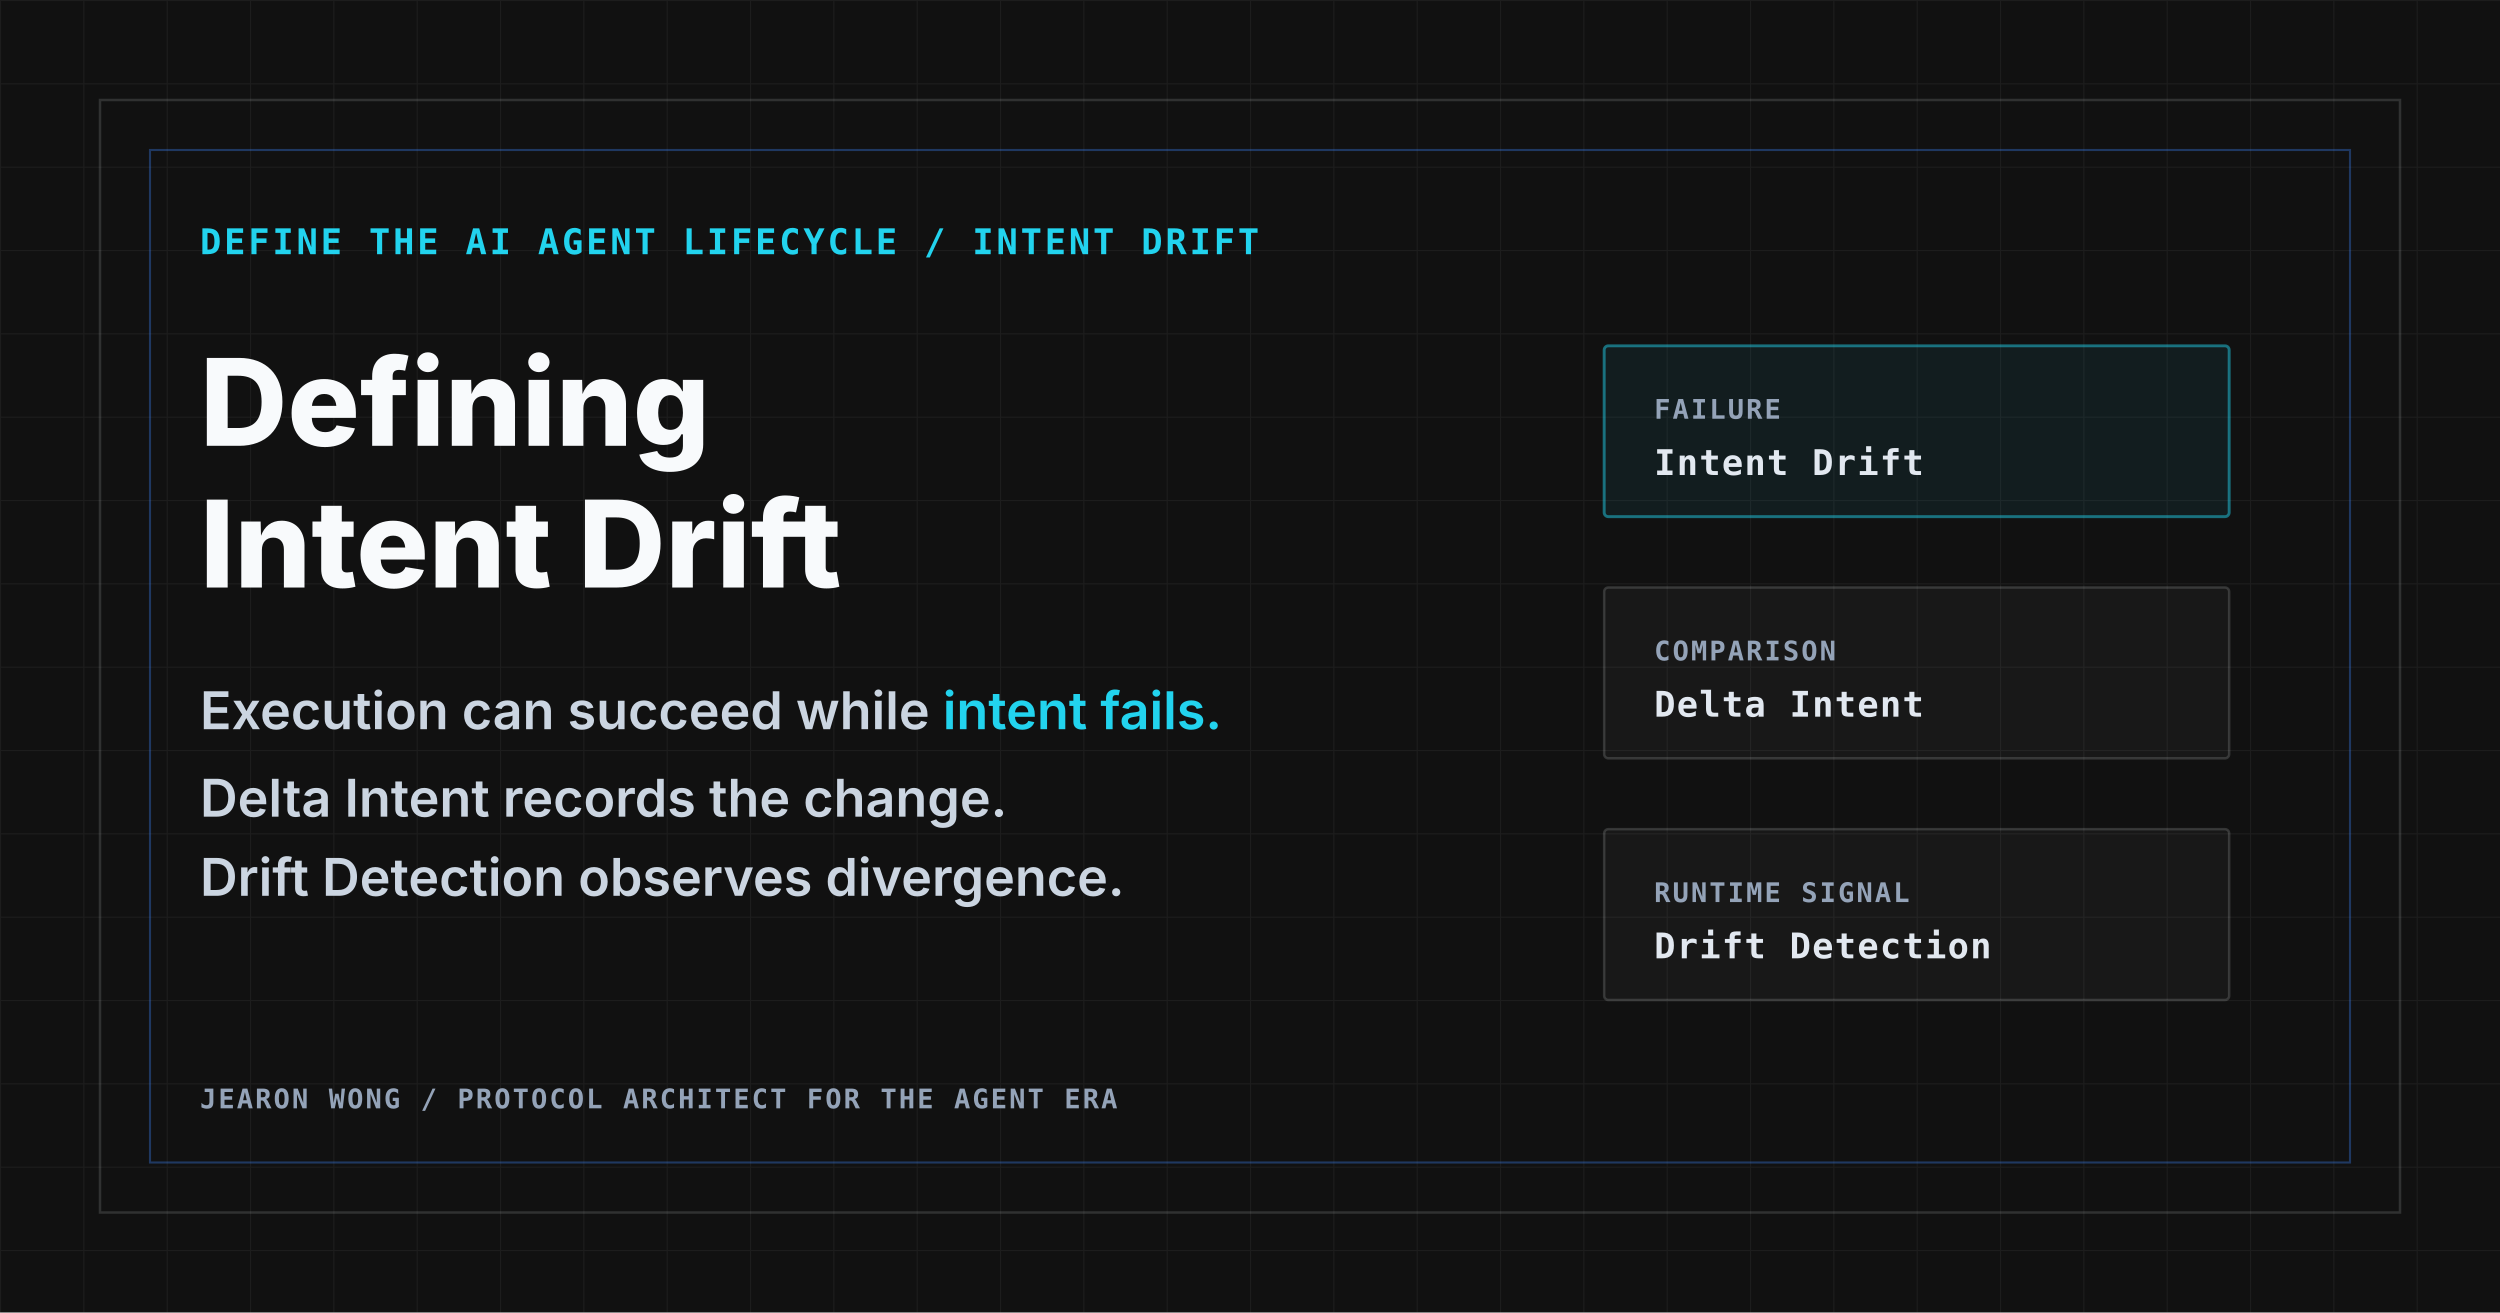
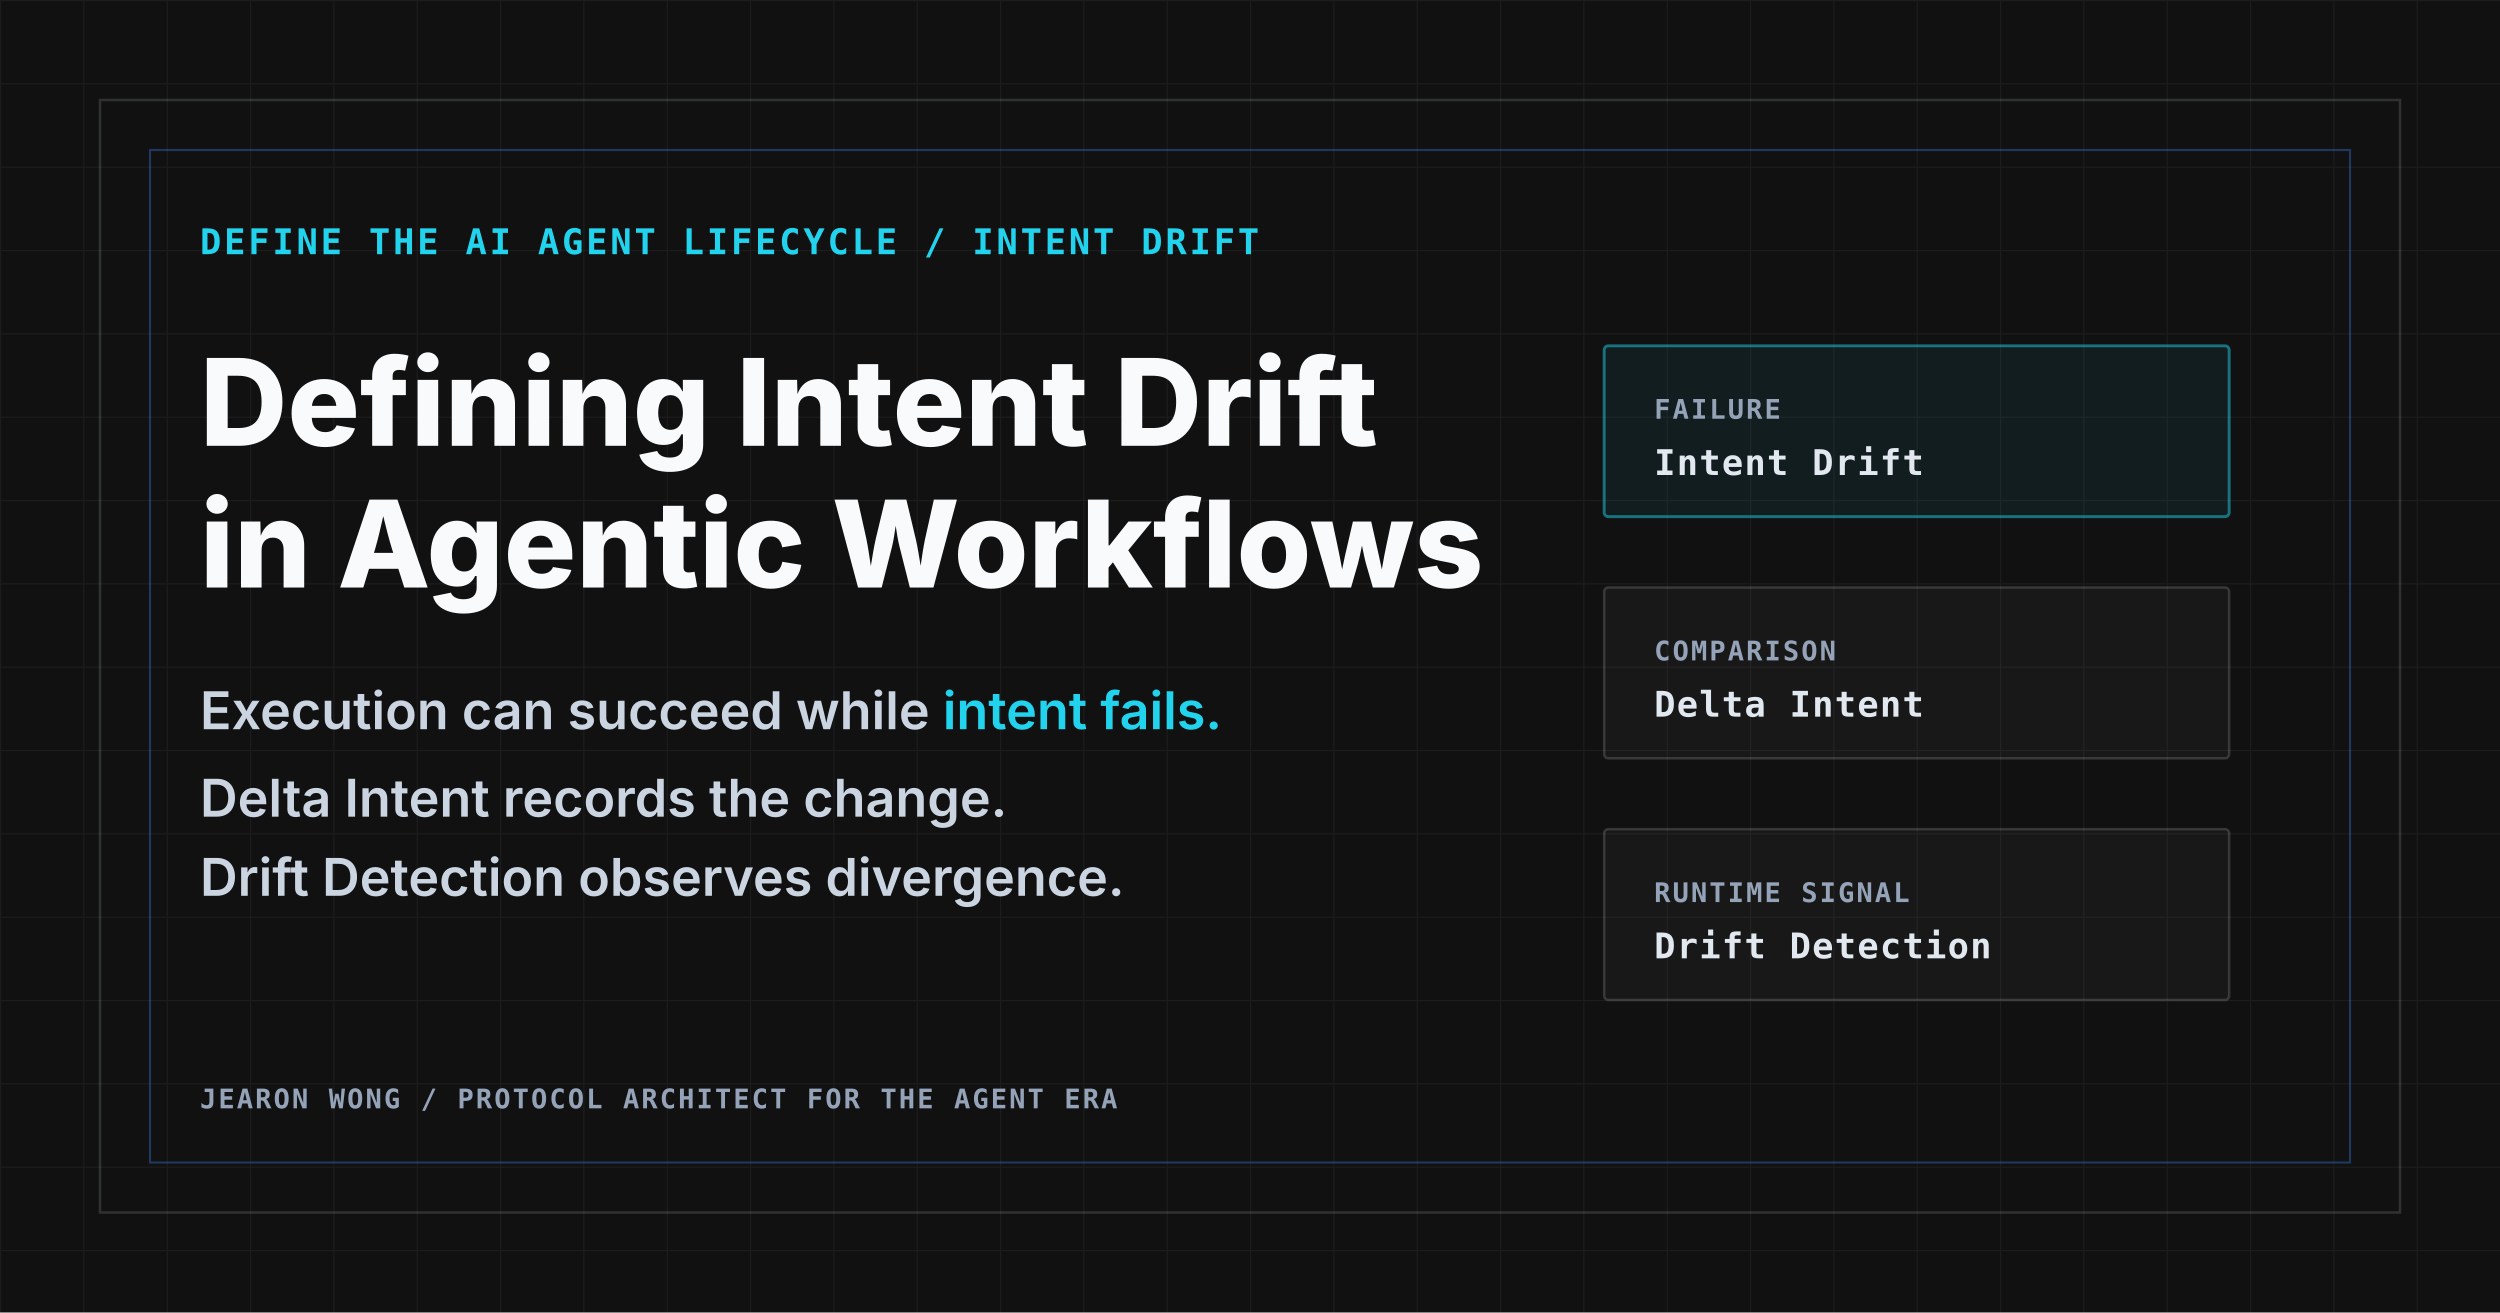
<svg xmlns="http://www.w3.org/2000/svg" width="1200" height="630" viewBox="0 0 1200 630" role="img" aria-labelledby="title desc">
  <defs>
    <style>
      .bg{fill:#111111}
      .grid-line{stroke:rgba(241,245,249,0.055);stroke-width:1}
      .frame{fill:none;stroke:rgba(241,245,249,0.14);stroke-width:1.2}
      .panel{fill:rgba(255,255,255,0.035);stroke:rgba(241,245,249,0.16);stroke-width:1.2}
      .panel-hot{fill:rgba(34,211,238,0.065);stroke:rgba(34,211,238,0.48);stroke-width:1.4}
      .label{fill:#22d3ee;font:700 17px "JetBrains Mono",Menlo,monospace;letter-spacing:1.35px}
      .muted{fill:#94a3b8;font:700 13px "JetBrains Mono",Menlo,monospace;letter-spacing:1px}
      .title{fill:#f8fafc;font:820 58px "Outfit",Inter,sans-serif}
      .subtitle{fill:#cbd5e1;font:600 25px Inter,sans-serif}
      .hot{fill:#22d3ee}
      .mono{fill:#e2e8f0;font:700 17px "JetBrains Mono",Menlo,monospace;letter-spacing:.6px}
      .small{fill:#94a3b8;font:560 17px Inter,sans-serif}
    </style>
    <pattern id="grid" width="40" height="40" patternUnits="userSpaceOnUse">
      <path d="M40 0L0 0 0 40" fill="none" class="grid-line" />
    </pattern>
  </defs>
  <rect width="1200" height="630" class="bg" />
  <rect width="1200" height="630" fill="url(#grid)" />
  <rect x="48" y="48" width="1104" height="534" class="frame" />
  <rect x="72" y="72" width="1056" height="486" fill="none" stroke="rgba(59,130,246,0.35)" stroke-width="1" />
  <text x="96" y="122" class="label">DEFINE THE AI AGENT LIFECYCLE / INTENT DRIFT</text>
-   <text x="96" y="214" class="title">Defining</text>
-   <text x="96" y="282" class="title">Intent Drift</text>
+   <text x="96" y="214" class="title">Defining Intent Drift</text>
+   <text x="96" y="282" class="title">in Agentic Workflows</text>
  <text x="96" y="350" class="subtitle">Execution can succeed while <tspan class="hot">intent fails.</tspan>
  </text>
  <text x="96" y="392" class="subtitle">Delta Intent records the change.</text>
  <text x="96" y="430" class="subtitle">Drift Detection observes divergence.</text>
  <g transform="translate(770 166)">
    <rect width="300" height="82" rx="2" class="panel-hot" />
    <text x="24" y="35" class="muted">FAILURE</text>
    <text x="24" y="62" class="mono">Intent Drift</text>
    <rect y="116" width="300" height="82" rx="2" class="panel" />
    <text x="24" y="151" class="muted">COMPARISON</text>
    <text x="24" y="178" class="mono">Delta Intent</text>
    <rect y="232" width="300" height="82" rx="2" class="panel" />
    <text x="24" y="267" class="muted">RUNTIME SIGNAL</text>
    <text x="24" y="294" class="mono">Drift Detection</text>
  </g>
  <text x="96" y="532" class="muted">JEARON WONG / PROTOCOL ARCHITECT FOR THE AGENT ERA</text>
</svg>
